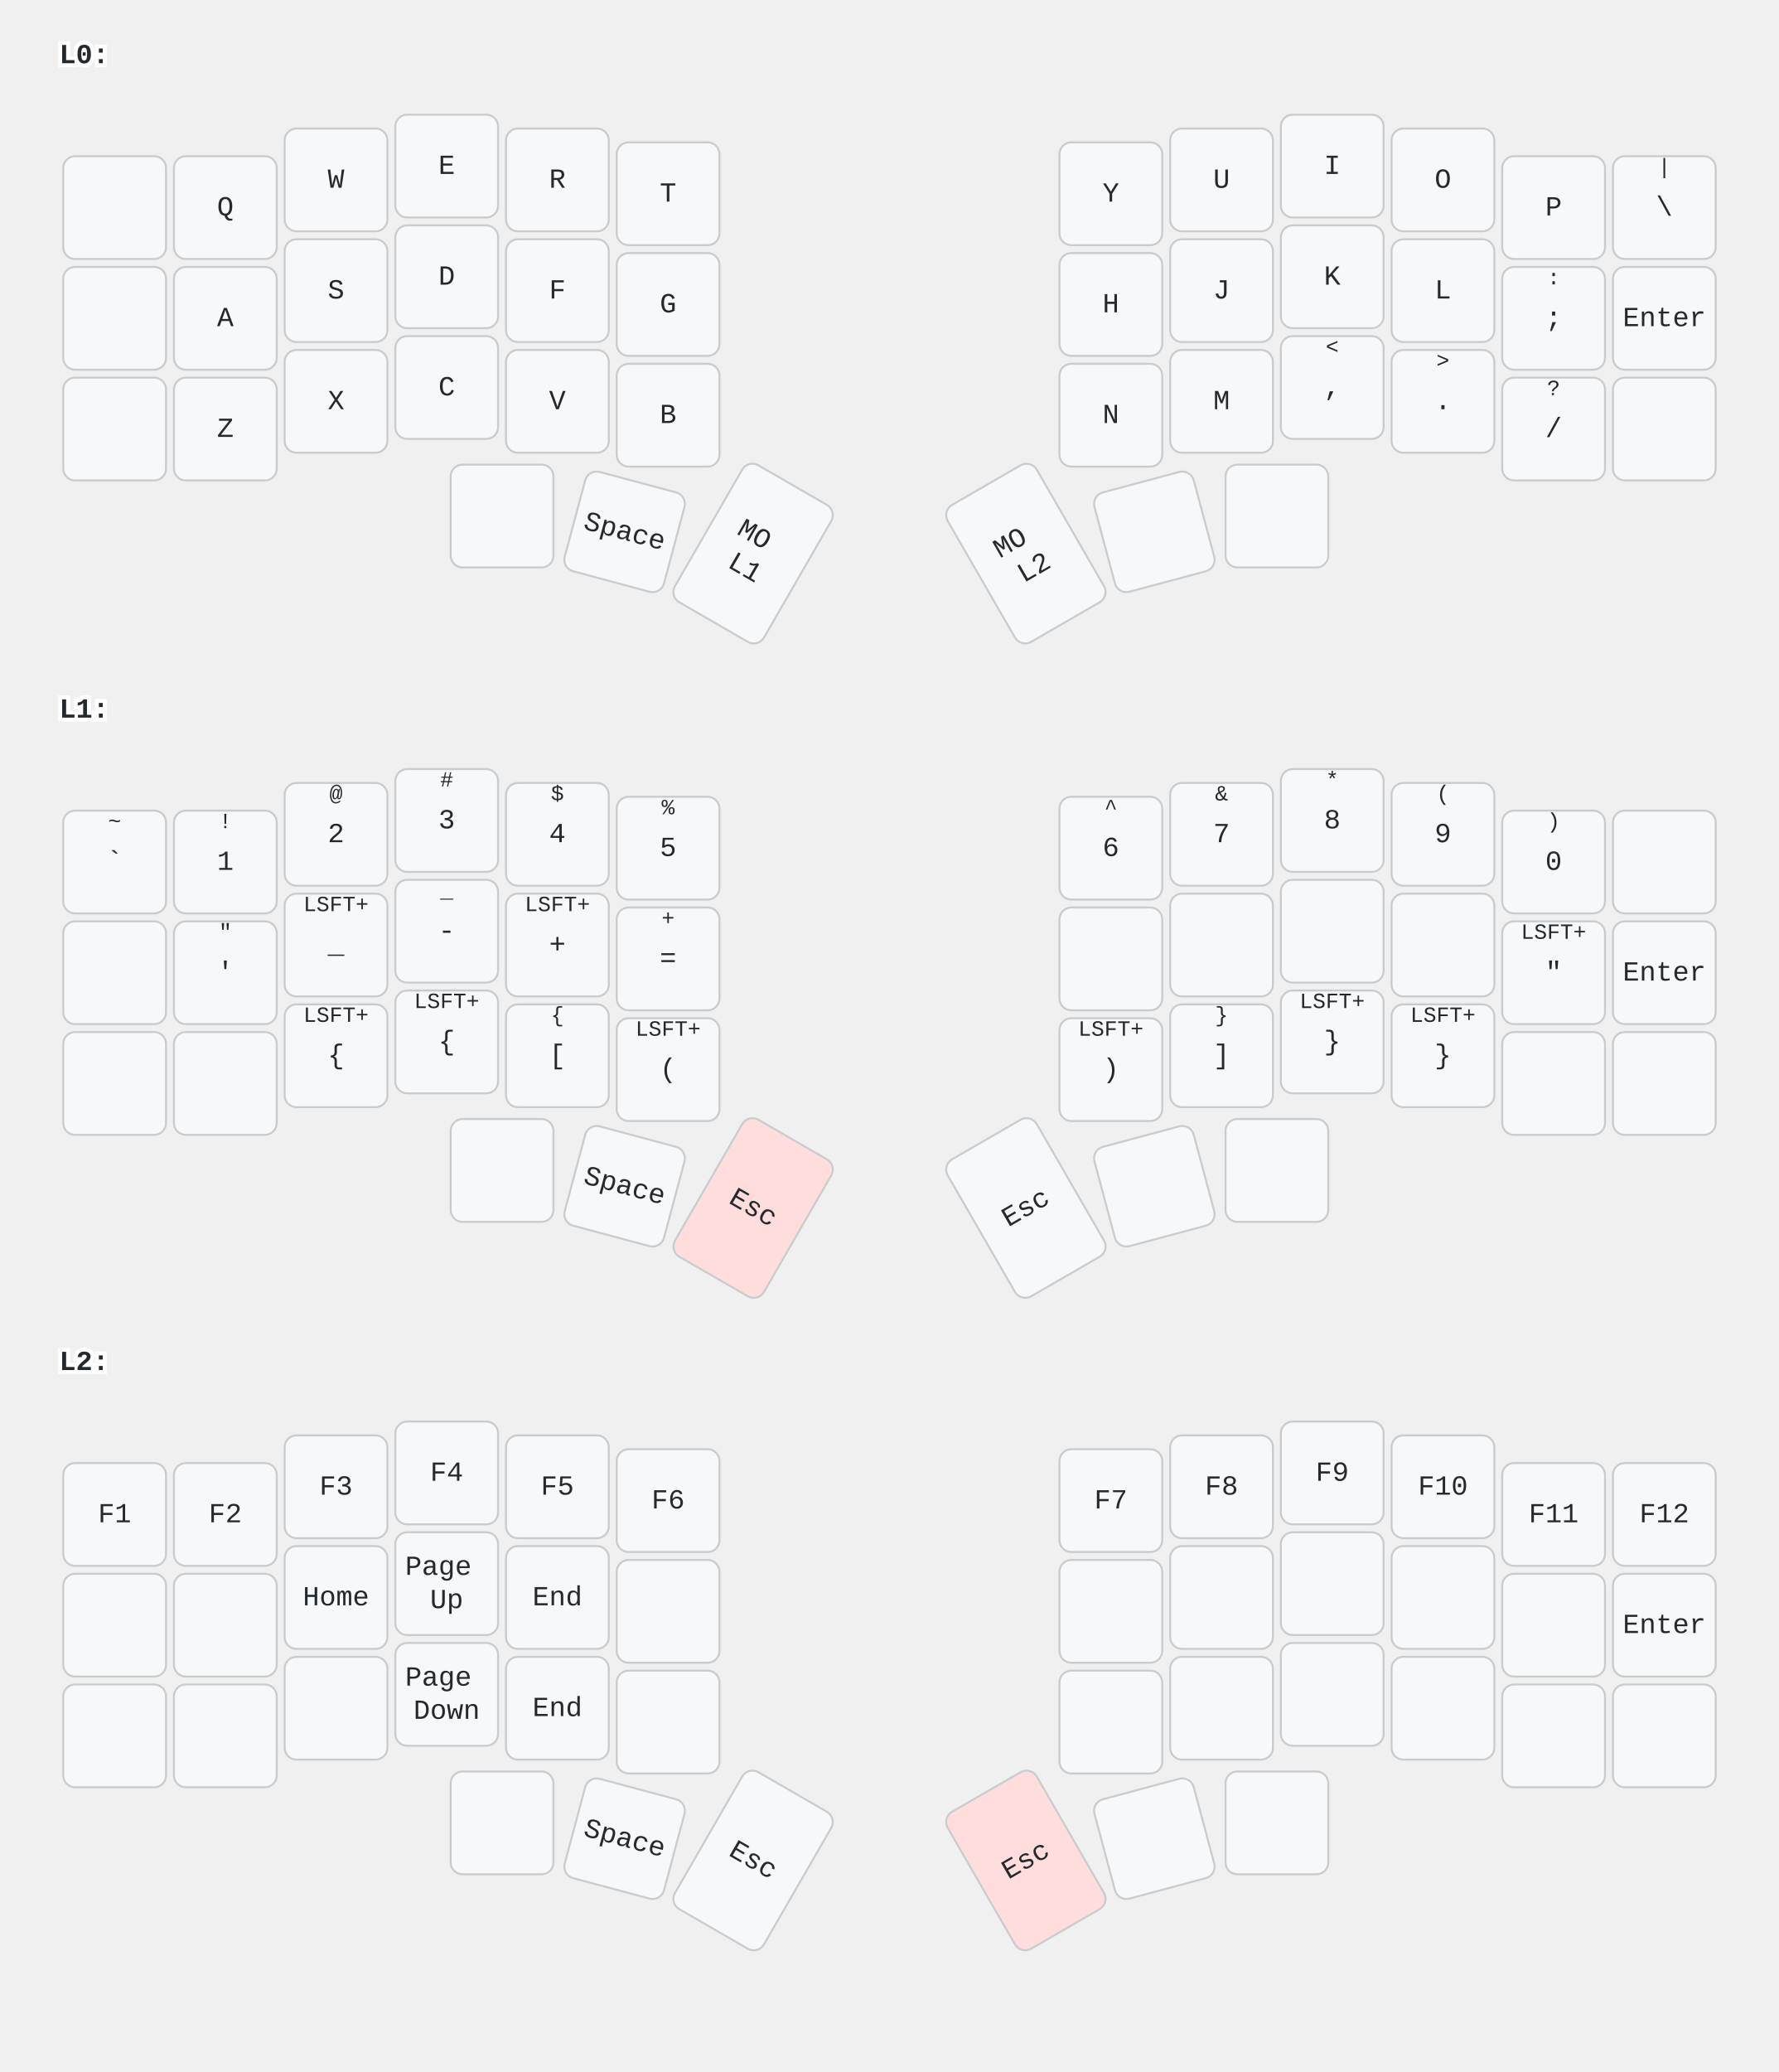
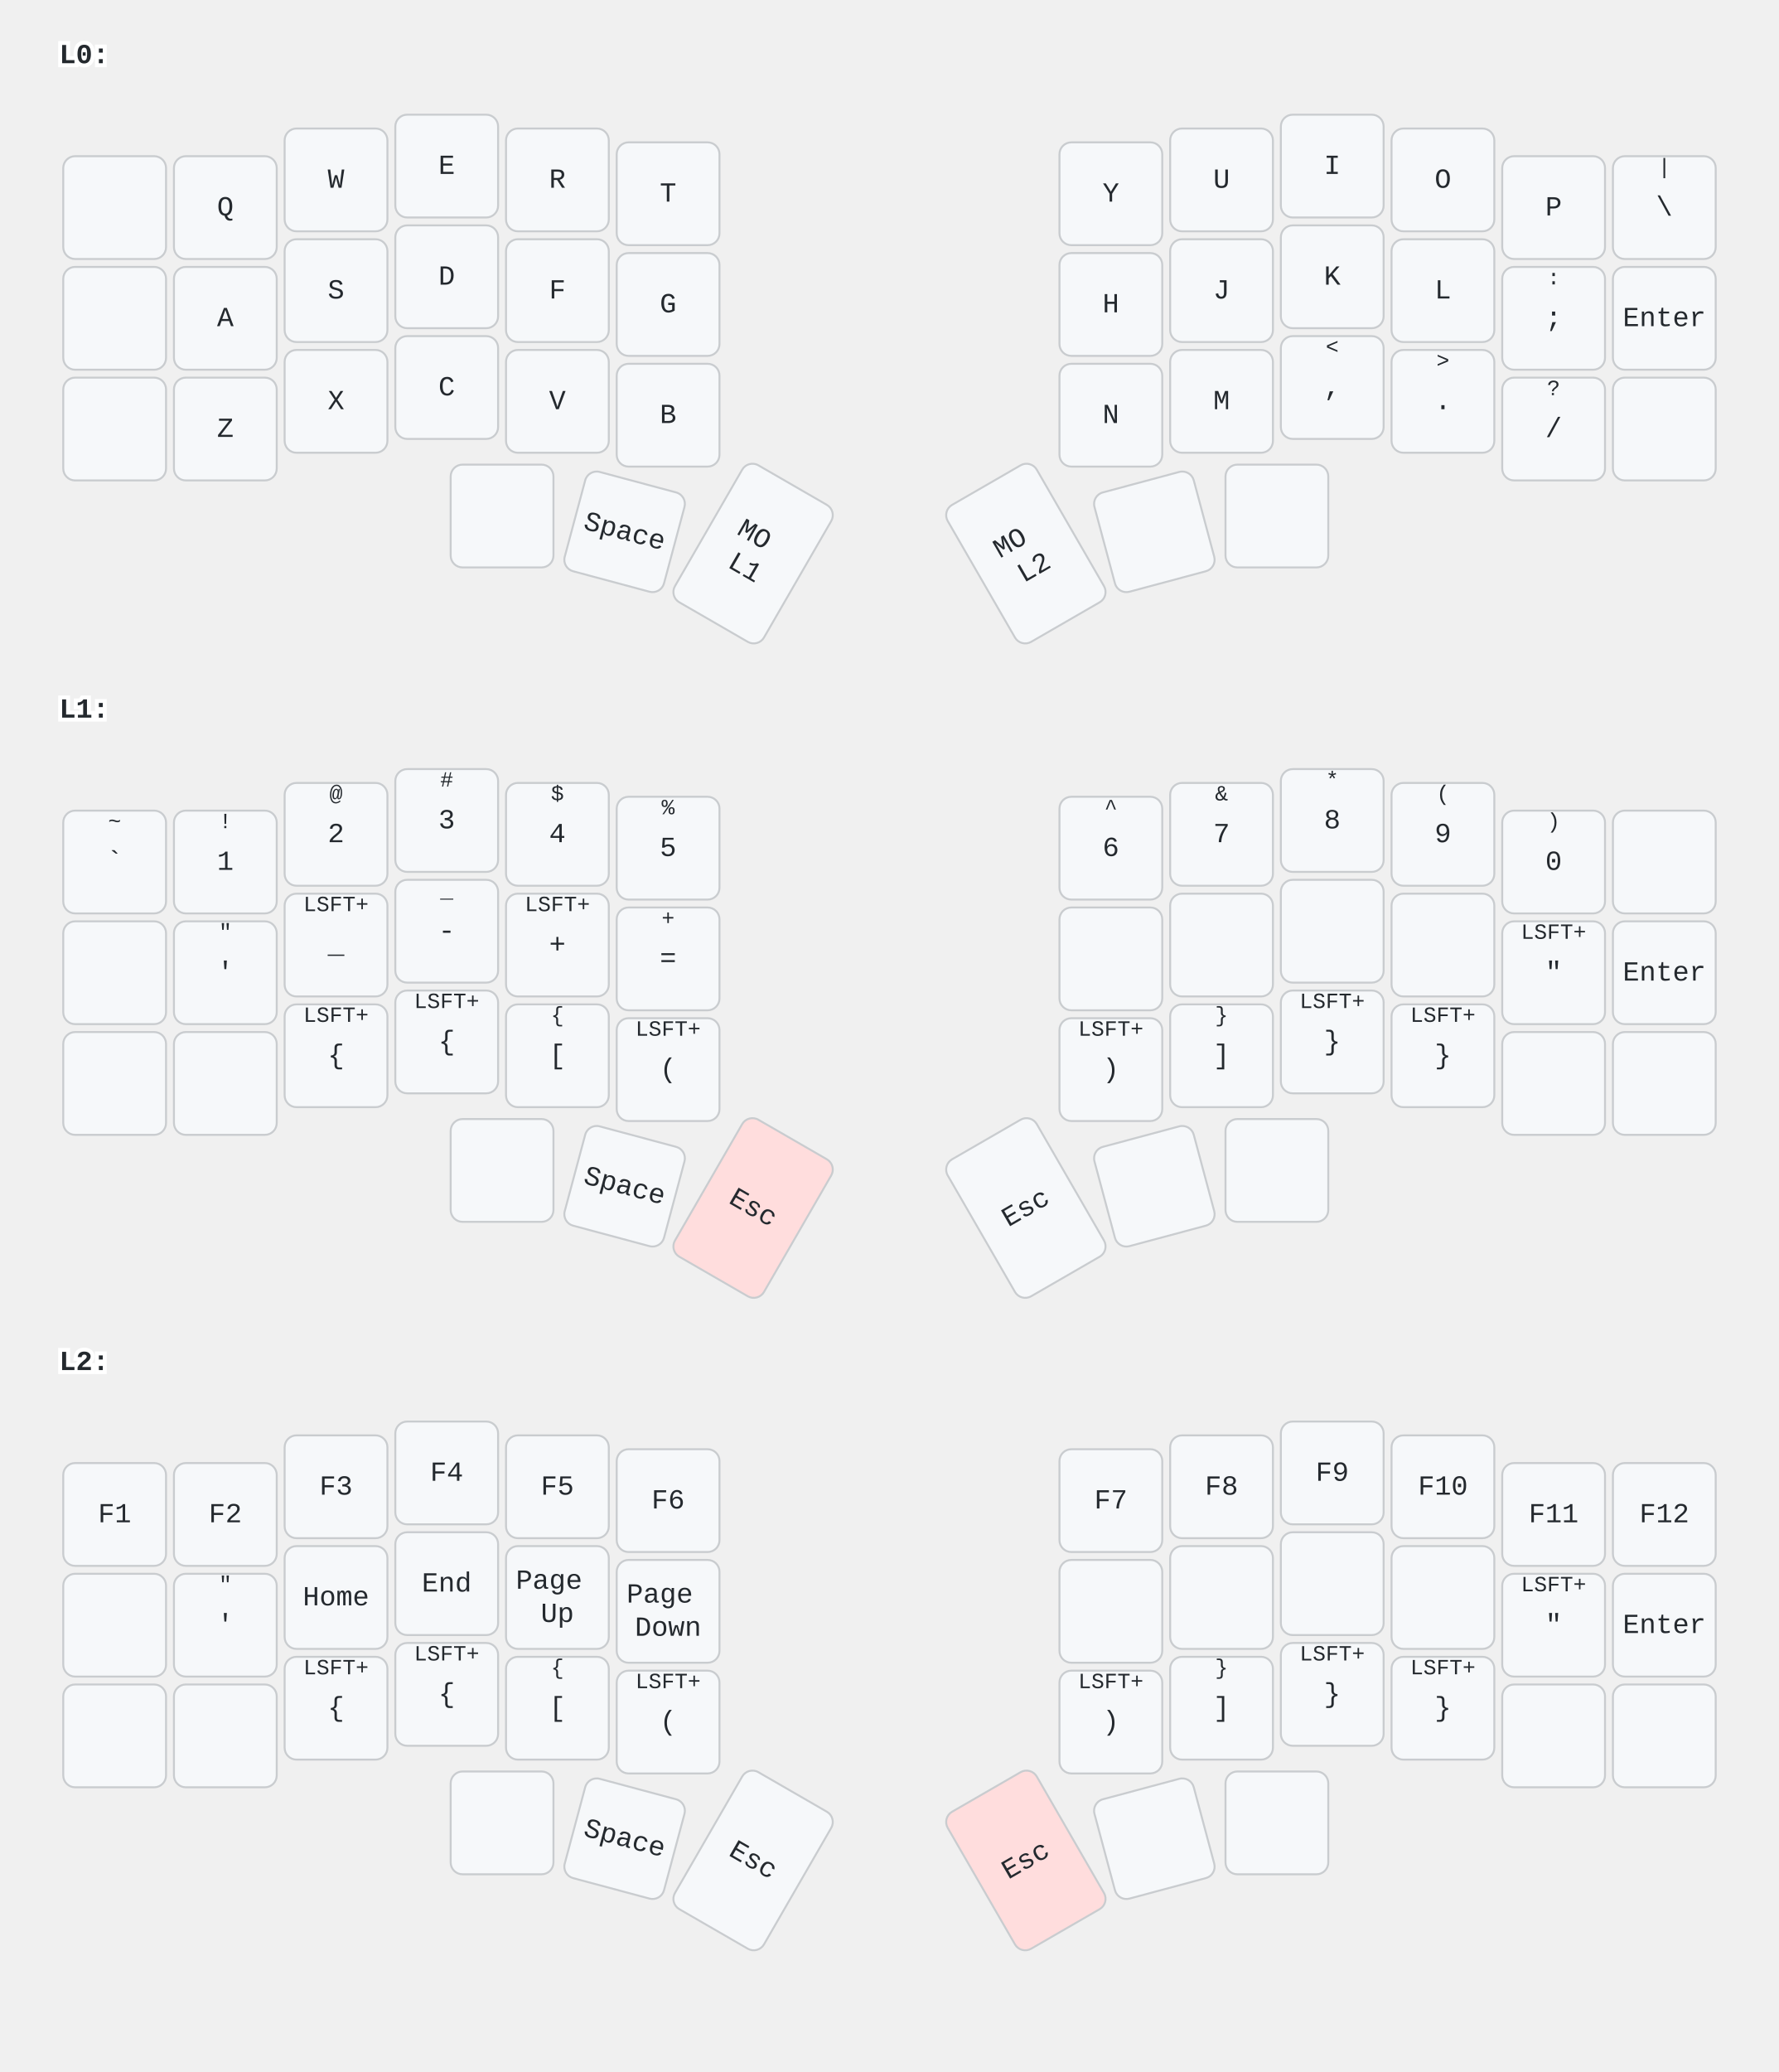
<svg xmlns="http://www.w3.org/2000/svg" xmlns:xlink="http://www.w3.org/1999/xlink" width="900" height="1048" viewBox="0 0 900 1048" class="keymap">
  <defs>/* start glyphs */
<svg id="mdi.apple-keyboard-command">
      <svg viewBox="0 0 24 24">
        <path d="M6,2A4,4 0 0,1 10,6V8H14V6A4,4 0 0,1 18,2A4,4 0 0,1 22,6A4,4 0 0,1 18,10H16V14H18A4,4 0 0,1 22,18A4,4 0 0,1 18,22A4,4 0 0,1 14,18V16H10V18A4,4 0 0,1 6,22A4,4 0 0,1 2,18A4,4 0 0,1 6,14H8V10H6A4,4 0 0,1 2,6A4,4 0 0,1 6,2M16,18A2,2 0 0,0 18,20A2,2 0 0,0 20,18A2,2 0 0,0 18,16H16V18M14,10H10V14H14V10M6,16A2,2 0 0,0 4,18A2,2 0 0,0 6,20A2,2 0 0,0 8,18V16H6M8,6A2,2 0 0,0 6,4A2,2 0 0,0 4,6A2,2 0 0,0 6,8H8V6M18,8A2,2 0 0,0 20,6A2,2 0 0,0 18,4A2,2 0 0,0 16,6V8H18Z" />
      </svg>
    </svg>
    <svg id="mdi.apple-keyboard-control">
      <svg viewBox="0 0 24 24">
        <path d="M19.78,11.78L18.36,13.19L12,6.83L5.64,13.19L4.22,11.78L12,4L19.78,11.78Z" />
      </svg>
    </svg>
    <svg id="mdi.apple-keyboard-shift">
      <svg viewBox="0 0 24 24">
        <path d="M15,18V12H17.17L12,6.83L6.83,12H9V18H15M12,4L22,14H17V20H7V14H2L12,4Z" />
      </svg>
    </svg>
    <svg id="mdi.arrow-down">
      <svg viewBox="0 0 24 24">
        <path d="M11,4H13V16L18.5,10.5L19.92,11.92L12,19.84L4.08,11.92L5.5,10.5L11,16V4Z" />
      </svg>
    </svg>
    <svg id="mdi.arrow-left">
      <svg viewBox="0 0 24 24">
        <path d="M20,11V13H8L13.5,18.5L12.08,19.92L4.16,12L12.08,4.08L13.5,5.5L8,11H20Z" />
      </svg>
    </svg>
    <svg id="mdi.arrow-right">
      <svg viewBox="0 0 24 24">
        <path d="M4,11V13H16L10.5,18.5L11.92,19.92L19.84,12L11.92,4.08L10.5,5.5L16,11H4Z" />
      </svg>
    </svg>
    <svg id="mdi.arrow-up">
      <svg viewBox="0 0 24 24">
        <path d="M13,20H11V8L5.5,13.5L4.08,12.08L12,4.16L19.92,12.08L18.5,13.5L13,8V20Z" />
      </svg>
    </svg>
    <svg id="mdi.backspace-outline">
      <svg viewBox="0 0 24 24">
        <path d="M19,15.59L17.59,17L14,13.41L10.41,17L9,15.59L12.59,12L9,8.41L10.41,7L14,10.59L17.59,7L19,8.41L15.41,12L19,15.59M22,3A2,2 0 0,1 24,5V19A2,2 0 0,1 22,21H7C6.31,21 5.77,20.64 5.41,20.11L0,12L5.41,3.88C5.77,3.35 6.31,3 7,3H22M22,5H7L2.28,12L7,19H22V5Z" />
      </svg>
    </svg>
    <svg id="mdi.keyboard-tab">
      <svg viewBox="0 0 24 24">
        <path d="M20,18H22V6H20M11.59,7.41L15.17,11H1V13H15.17L11.59,16.58L13,18L19,12L13,6L11.59,7.41Z" />
      </svg>
    </svg>
  </defs>/* end glyphs */
<style>/* inherit to force styles through use tags */
svg path {
    fill: inherit;
}

/* font and background color specifications */
svg.keymap {
    font-family: SFMono-Regular,Consolas,Liberation Mono,Menlo,monospace;
    font-size: 14px;
    font-kerning: normal;
    text-rendering: optimizeLegibility;
    fill: #24292e;
}

/* default key styling */
rect.key {
    fill: #f6f8fa;
}

rect.key, rect.combo {
    stroke: #c9cccf;
    stroke-width: 1;
}

/* default key side styling, only used is draw_key_sides is set */
rect.side {
    filter: brightness(90%);
}

/* color accent for combo boxes */
rect.combo, rect.combo-separate {
    fill: #cdf;
}

/* color accent for held keys */
rect.held, rect.combo.held {
    fill: #fdd;
}

/* color accent for ghost (optional) keys */
rect.ghost, rect.combo.ghost {
    stroke-dasharray: 4, 4;
    stroke-width: 2;
}

text {
    text-anchor: middle;
    dominant-baseline: middle;
}

/* styling for layer labels */
text.label {
    font-weight: bold;
    text-anchor: start;
    stroke: white;
    stroke-width: 4;
    paint-order: stroke;
}

/* styling for optional footer */
text.footer {
    text-anchor: end;
    dominant-baseline: auto;
    stroke: white;
    stroke-width: 4;
    paint-order: stroke;
}

/* styling for combo tap, and key hold/shifted label text */
text.combo, text.hold, text.shifted {
    font-size: 11px;
}

text.hold {
    text-anchor: middle;
    dominant-baseline: auto;
}

text.shifted {
    text-anchor: middle;
    dominant-baseline: hanging;
}

text.layer-activator {
    text-decoration: underline;
}

/* styling for hold/shifted label text in combo box */
text.combo.hold, text.combo.shifted {
    font-size: 8px;
}

/* lighter symbol for transparent keys */
text.trans {
    fill: #7b7e81;
}

/* styling for combo dendrons */
path.combo {
    stroke-width: 1;
    stroke: gray;
    fill: none;
}

/* Start Tabler Icons Cleanup */
/* cannot use height/width with glyphs */
.icon-tabler &gt; path {
    fill: inherit;
    stroke: inherit;
    stroke-width: 2;
}
/* hide tabler's default box */
.icon-tabler &gt; path[stroke="none"][fill="none"] {
    visibility: hidden;
}
/* End Tabler Icons Cleanup */

@media (prefers-color-scheme: dark) {
svg.keymap { fill: #d1d6db; }
rect.key { fill: #3f4750; }
rect.key, rect.combo { stroke: #60666c; }
rect.combo, rect.combo-separate { fill: #1f3d7a; }
rect.held, rect.combo.held { fill: #854747; }
text.label, text.footer { stroke: black; }
text.trans { fill: #7e8184; }
path.combo { stroke: #7f7f7f; }

}
svg.keymap { background-color: #FFF; }</style>
  <g transform="translate(30, 0)" class="layer-L0">
    <text x="0" y="28" class="label" id="L0">L0:</text>
    <g transform="translate(0, 56)">
      <g transform="translate(28, 49)" class="key keypos-0">
        <rect rx="6" ry="6" x="-26" y="-26" width="52" height="52" class="key" />
        <use href="#mdi.keyboard-tab" xlink:href="#mdi.keyboard-tab" x="-11" y="-11" height="22" width="22.0" class="key tap glyph mdi.keyboard-tab" />
      </g>
      <g transform="translate(84, 49)" class="key keypos-1">
        <rect rx="6" ry="6" x="-26" y="-26" width="52" height="52" class="key" />
        <text x="0" y="0" class="key tap">Q</text>
      </g>
      <g transform="translate(140, 35)" class="key keypos-2">
        <rect rx="6" ry="6" x="-26" y="-26" width="52" height="52" class="key" />
        <text x="0" y="0" class="key tap">W</text>
      </g>
      <g transform="translate(196, 28)" class="key keypos-3">
        <rect rx="6" ry="6" x="-26" y="-26" width="52" height="52" class="key" />
        <text x="0" y="0" class="key tap">E</text>
      </g>
      <g transform="translate(252, 35)" class="key keypos-4">
        <rect rx="6" ry="6" x="-26" y="-26" width="52" height="52" class="key" />
        <text x="0" y="0" class="key tap">R</text>
      </g>
      <g transform="translate(308, 42)" class="key keypos-5">
        <rect rx="6" ry="6" x="-26" y="-26" width="52" height="52" class="key" />
        <text x="0" y="0" class="key tap">T</text>
      </g>
      <g transform="translate(532, 42)" class="key keypos-6">
        <rect rx="6" ry="6" x="-26" y="-26" width="52" height="52" class="key" />
        <text x="0" y="0" class="key tap">Y</text>
      </g>
      <g transform="translate(588, 35)" class="key keypos-7">
        <rect rx="6" ry="6" x="-26" y="-26" width="52" height="52" class="key" />
        <text x="0" y="0" class="key tap">U</text>
      </g>
      <g transform="translate(644, 28)" class="key keypos-8">
        <rect rx="6" ry="6" x="-26" y="-26" width="52" height="52" class="key" />
        <text x="0" y="0" class="key tap">I</text>
      </g>
      <g transform="translate(700, 35)" class="key keypos-9">
        <rect rx="6" ry="6" x="-26" y="-26" width="52" height="52" class="key" />
        <text x="0" y="0" class="key tap">O</text>
      </g>
      <g transform="translate(756, 49)" class="key keypos-10">
        <rect rx="6" ry="6" x="-26" y="-26" width="52" height="52" class="key" />
        <text x="0" y="0" class="key tap">P</text>
      </g>
      <g transform="translate(812, 49)" class="key keypos-11">
        <rect rx="6" ry="6" x="-26" y="-26" width="52" height="52" class="key" />
        <text x="0" y="0" class="key tap">\</text>
        <text x="0" y="-23" class="key shifted">|</text>
      </g>
      <g transform="translate(28, 105)" class="key keypos-12">
        <rect rx="6" ry="6" x="-26" y="-26" width="52" height="52" class="key" />
        <use href="#mdi.apple-keyboard-control" xlink:href="#mdi.apple-keyboard-control" x="-11" y="-11" height="22" width="22.0" class="key tap glyph mdi.apple-keyboard-control" />
      </g>
      <g transform="translate(84, 105)" class="key keypos-13">
        <rect rx="6" ry="6" x="-26" y="-26" width="52" height="52" class="key" />
        <text x="0" y="0" class="key tap">A</text>
      </g>
      <g transform="translate(140, 91)" class="key keypos-14">
        <rect rx="6" ry="6" x="-26" y="-26" width="52" height="52" class="key" />
        <text x="0" y="0" class="key tap">S</text>
      </g>
      <g transform="translate(196, 84)" class="key keypos-15">
        <rect rx="6" ry="6" x="-26" y="-26" width="52" height="52" class="key" />
        <text x="0" y="0" class="key tap">D</text>
      </g>
      <g transform="translate(252, 91)" class="key keypos-16">
        <rect rx="6" ry="6" x="-26" y="-26" width="52" height="52" class="key" />
        <text x="0" y="0" class="key tap">F</text>
      </g>
      <g transform="translate(308, 98)" class="key keypos-17">
        <rect rx="6" ry="6" x="-26" y="-26" width="52" height="52" class="key" />
        <text x="0" y="0" class="key tap">G</text>
      </g>
      <g transform="translate(532, 98)" class="key keypos-18">
        <rect rx="6" ry="6" x="-26" y="-26" width="52" height="52" class="key" />
        <text x="0" y="0" class="key tap">H</text>
      </g>
      <g transform="translate(588, 91)" class="key keypos-19">
        <rect rx="6" ry="6" x="-26" y="-26" width="52" height="52" class="key" />
        <text x="0" y="0" class="key tap">J</text>
      </g>
      <g transform="translate(644, 84)" class="key keypos-20">
        <rect rx="6" ry="6" x="-26" y="-26" width="52" height="52" class="key" />
        <text x="0" y="0" class="key tap">K</text>
      </g>
      <g transform="translate(700, 91)" class="key keypos-21">
        <rect rx="6" ry="6" x="-26" y="-26" width="52" height="52" class="key" />
        <text x="0" y="0" class="key tap">L</text>
      </g>
      <g transform="translate(756, 105)" class="key keypos-22">
        <rect rx="6" ry="6" x="-26" y="-26" width="52" height="52" class="key" />
        <text x="0" y="0" class="key tap">;</text>
        <text x="0" y="-23" class="key shifted">:</text>
      </g>
      <g transform="translate(812, 105)" class="key keypos-23">
        <rect rx="6" ry="6" x="-26" y="-26" width="52" height="52" class="key" />
        <text x="0" y="0" class="key tap">Enter</text>
      </g>
      <g transform="translate(28, 161)" class="key keypos-24">
        <rect rx="6" ry="6" x="-26" y="-26" width="52" height="52" class="key" />
        <use href="#mdi.apple-keyboard-shift" xlink:href="#mdi.apple-keyboard-shift" x="-11" y="-11" height="22" width="22.0" class="key tap glyph mdi.apple-keyboard-shift" />
      </g>
      <g transform="translate(84, 161)" class="key keypos-25">
        <rect rx="6" ry="6" x="-26" y="-26" width="52" height="52" class="key" />
        <text x="0" y="0" class="key tap">Z</text>
      </g>
      <g transform="translate(140, 147)" class="key keypos-26">
        <rect rx="6" ry="6" x="-26" y="-26" width="52" height="52" class="key" />
        <text x="0" y="0" class="key tap">X</text>
      </g>
      <g transform="translate(196, 140)" class="key keypos-27">
        <rect rx="6" ry="6" x="-26" y="-26" width="52" height="52" class="key" />
        <text x="0" y="0" class="key tap">C</text>
      </g>
      <g transform="translate(252, 147)" class="key keypos-28">
        <rect rx="6" ry="6" x="-26" y="-26" width="52" height="52" class="key" />
        <text x="0" y="0" class="key tap">V</text>
      </g>
      <g transform="translate(308, 154)" class="key keypos-29">
        <rect rx="6" ry="6" x="-26" y="-26" width="52" height="52" class="key" />
        <text x="0" y="0" class="key tap">B</text>
      </g>
      <g transform="translate(532, 154)" class="key keypos-30">
        <rect rx="6" ry="6" x="-26" y="-26" width="52" height="52" class="key" />
        <text x="0" y="0" class="key tap">N</text>
      </g>
      <g transform="translate(588, 147)" class="key keypos-31">
        <rect rx="6" ry="6" x="-26" y="-26" width="52" height="52" class="key" />
        <text x="0" y="0" class="key tap">M</text>
      </g>
      <g transform="translate(644, 140)" class="key keypos-32">
        <rect rx="6" ry="6" x="-26" y="-26" width="52" height="52" class="key" />
        <text x="0" y="0" class="key tap">,</text>
        <text x="0" y="-23" class="key shifted">&lt;</text>
      </g>
      <g transform="translate(700, 147)" class="key keypos-33">
        <rect rx="6" ry="6" x="-26" y="-26" width="52" height="52" class="key" />
        <text x="0" y="0" class="key tap">.</text>
        <text x="0" y="-23" class="key shifted">&gt;</text>
      </g>
      <g transform="translate(756, 161)" class="key keypos-34">
        <rect rx="6" ry="6" x="-26" y="-26" width="52" height="52" class="key" />
        <text x="0" y="0" class="key tap">/</text>
        <text x="0" y="-23" class="key shifted">?</text>
      </g>
      <g transform="translate(812, 161)" class="key keypos-35">
        <rect rx="6" ry="6" x="-26" y="-26" width="52" height="52" class="key" />
        <use href="#mdi.apple-keyboard-shift" xlink:href="#mdi.apple-keyboard-shift" x="-11" y="-11" height="22" width="22.0" class="key tap glyph mdi.apple-keyboard-shift" />
      </g>
      <g transform="translate(224, 205)" class="key keypos-36">
        <rect rx="6" ry="6" x="-26" y="-26" width="52" height="52" class="key" />
        <use href="#mdi.apple-keyboard-command" xlink:href="#mdi.apple-keyboard-command" x="-11" y="-11" height="22" width="22.0" class="key tap glyph mdi.apple-keyboard-command" />
      </g>
      <g transform="translate(286, 213) rotate(15.0)" class="key keypos-37">
        <rect rx="6" ry="6" x="-26" y="-26" width="52" height="52" class="key" />
        <text x="0" y="0" class="key tap">Space</text>
      </g>
      <g transform="translate(351, 224) rotate(30.0)" class="key keypos-38">
        <rect rx="6" ry="6" x="-26" y="-40" width="52" height="80" class="key" />
        <text x="0" y="0" class="key tap">
          <tspan x="0" dy="-0.6em">MO</tspan>
          <tspan x="0" dy="1.2em">L1</tspan>
        </text>
      </g>
      <g transform="translate(489, 224) rotate(-30.0)" class="key keypos-39">
        <rect rx="6" ry="6" x="-26" y="-40" width="52" height="80" class="key" />
        <text x="0" y="0" class="key tap">
          <tspan x="0" dy="-0.6em">MO</tspan>
          <tspan x="0" dy="1.2em">L2</tspan>
        </text>
      </g>
      <g transform="translate(554, 213) rotate(-15.0)" class="key keypos-40">
        <rect rx="6" ry="6" x="-26" y="-26" width="52" height="52" class="key" />
        <use href="#mdi.backspace-outline" xlink:href="#mdi.backspace-outline" x="-11" y="-11" height="22" width="22.0" class="key tap glyph mdi.backspace-outline" />
      </g>
      <g transform="translate(616, 205)" class="key keypos-41">
        <rect rx="6" ry="6" x="-26" y="-26" width="52" height="52" class="key" />
        <use href="#mdi.apple-keyboard-command" xlink:href="#mdi.apple-keyboard-command" x="-11" y="-11" height="22" width="22.0" class="key tap glyph mdi.apple-keyboard-command" />
      </g>
    </g>
  </g>
  <g transform="translate(30, 331)" class="layer-L1">
    <text x="0" y="28" class="label" id="L1">L1:</text>
    <g transform="translate(0, 56)">
      <g transform="translate(28, 49)" class="key keypos-0">
        <rect rx="6" ry="6" x="-26" y="-26" width="52" height="52" class="key" />
        <text x="0" y="0" class="key tap">`</text>
        <text x="0" y="-23" class="key shifted">~</text>
      </g>
      <g transform="translate(84, 49)" class="key keypos-1">
        <rect rx="6" ry="6" x="-26" y="-26" width="52" height="52" class="key" />
        <text x="0" y="0" class="key tap">1</text>
        <text x="0" y="-23" class="key shifted">!</text>
      </g>
      <g transform="translate(140, 35)" class="key keypos-2">
        <rect rx="6" ry="6" x="-26" y="-26" width="52" height="52" class="key" />
        <text x="0" y="0" class="key tap">2</text>
        <text x="0" y="-23" class="key shifted">@</text>
      </g>
      <g transform="translate(196, 28)" class="key keypos-3">
        <rect rx="6" ry="6" x="-26" y="-26" width="52" height="52" class="key" />
        <text x="0" y="0" class="key tap">3</text>
        <text x="0" y="-23" class="key shifted">#</text>
      </g>
      <g transform="translate(252, 35)" class="key keypos-4">
        <rect rx="6" ry="6" x="-26" y="-26" width="52" height="52" class="key" />
        <text x="0" y="0" class="key tap">4</text>
        <text x="0" y="-23" class="key shifted">$</text>
      </g>
      <g transform="translate(308, 42)" class="key keypos-5">
        <rect rx="6" ry="6" x="-26" y="-26" width="52" height="52" class="key" />
        <text x="0" y="0" class="key tap">5</text>
        <text x="0" y="-23" class="key shifted">%</text>
      </g>
      <g transform="translate(532, 42)" class="key keypos-6">
        <rect rx="6" ry="6" x="-26" y="-26" width="52" height="52" class="key" />
        <text x="0" y="0" class="key tap">6</text>
        <text x="0" y="-23" class="key shifted">^</text>
      </g>
      <g transform="translate(588, 35)" class="key keypos-7">
        <rect rx="6" ry="6" x="-26" y="-26" width="52" height="52" class="key" />
        <text x="0" y="0" class="key tap">7</text>
        <text x="0" y="-23" class="key shifted">&amp;</text>
      </g>
      <g transform="translate(644, 28)" class="key keypos-8">
        <rect rx="6" ry="6" x="-26" y="-26" width="52" height="52" class="key" />
        <text x="0" y="0" class="key tap">8</text>
        <text x="0" y="-23" class="key shifted">*</text>
      </g>
      <g transform="translate(700, 35)" class="key keypos-9">
        <rect rx="6" ry="6" x="-26" y="-26" width="52" height="52" class="key" />
        <text x="0" y="0" class="key tap">9</text>
        <text x="0" y="-23" class="key shifted">(</text>
      </g>
      <g transform="translate(756, 49)" class="key keypos-10">
        <rect rx="6" ry="6" x="-26" y="-26" width="52" height="52" class="key" />
        <text x="0" y="0" class="key tap">0</text>
        <text x="0" y="-23" class="key shifted">)</text>
      </g>
      <g transform="translate(812, 49)" class="key keypos-11">
        <rect rx="6" ry="6" x="-26" y="-26" width="52" height="52" class="key" />
      </g>
      <g transform="translate(28, 105)" class="key keypos-12">
        <rect rx="6" ry="6" x="-26" y="-26" width="52" height="52" class="key" />
        <use href="#mdi.apple-keyboard-control" xlink:href="#mdi.apple-keyboard-control" x="-11" y="-11" height="22" width="22.0" class="key tap glyph mdi.apple-keyboard-control" />
      </g>
      <g transform="translate(84, 105)" class="key keypos-13">
        <rect rx="6" ry="6" x="-26" y="-26" width="52" height="52" class="key" />
        <text x="0" y="0" class="key tap">'</text>
        <text x="0" y="-23" class="key shifted">"</text>
      </g>
      <g transform="translate(140, 91)" class="key keypos-14">
        <rect rx="6" ry="6" x="-26" y="-26" width="52" height="52" class="key" />
        <text x="0" y="0" class="key tap">_</text>
        <text x="0" y="-23" class="key shifted">LSFT+</text>
      </g>
      <g transform="translate(196, 84)" class="key keypos-15">
        <rect rx="6" ry="6" x="-26" y="-26" width="52" height="52" class="key" />
        <text x="0" y="0" class="key tap">-</text>
        <text x="0" y="-23" class="key shifted">_</text>
      </g>
      <g transform="translate(252, 91)" class="key keypos-16">
        <rect rx="6" ry="6" x="-26" y="-26" width="52" height="52" class="key" />
        <text x="0" y="0" class="key tap">+</text>
        <text x="0" y="-23" class="key shifted">LSFT+</text>
      </g>
      <g transform="translate(308, 98)" class="key keypos-17">
        <rect rx="6" ry="6" x="-26" y="-26" width="52" height="52" class="key" />
        <text x="0" y="0" class="key tap">=</text>
        <text x="0" y="-23" class="key shifted">+</text>
      </g>
      <g transform="translate(532, 98)" class="key keypos-18">
        <rect rx="6" ry="6" x="-26" y="-26" width="52" height="52" class="key" />
        <use href="#mdi.arrow-left" xlink:href="#mdi.arrow-left" x="-11" y="-11" height="22" width="22.0" class="key tap glyph mdi.arrow-left" />
      </g>
      <g transform="translate(588, 91)" class="key keypos-19">
        <rect rx="6" ry="6" x="-26" y="-26" width="52" height="52" class="key" />
        <use href="#mdi.arrow-down" xlink:href="#mdi.arrow-down" x="-11" y="-11" height="22" width="22.0" class="key tap glyph mdi.arrow-down" />
      </g>
      <g transform="translate(644, 84)" class="key keypos-20">
        <rect rx="6" ry="6" x="-26" y="-26" width="52" height="52" class="key" />
        <use href="#mdi.arrow-up" xlink:href="#mdi.arrow-up" x="-11" y="-11" height="22" width="22.0" class="key tap glyph mdi.arrow-up" />
      </g>
      <g transform="translate(700, 91)" class="key keypos-21">
        <rect rx="6" ry="6" x="-26" y="-26" width="52" height="52" class="key" />
        <use href="#mdi.arrow-right" xlink:href="#mdi.arrow-right" x="-11" y="-11" height="22" width="22.0" class="key tap glyph mdi.arrow-right" />
      </g>
      <g transform="translate(756, 105)" class="key keypos-22">
        <rect rx="6" ry="6" x="-26" y="-26" width="52" height="52" class="key" />
        <text x="0" y="0" class="key tap">"</text>
        <text x="0" y="-23" class="key shifted">LSFT+</text>
      </g>
      <g transform="translate(812, 105)" class="key keypos-23">
        <rect rx="6" ry="6" x="-26" y="-26" width="52" height="52" class="key" />
        <text x="0" y="0" class="key tap">Enter</text>
      </g>
      <g transform="translate(28, 161)" class="key keypos-24">
        <rect rx="6" ry="6" x="-26" y="-26" width="52" height="52" class="key" />
        <use href="#mdi.apple-keyboard-shift" xlink:href="#mdi.apple-keyboard-shift" x="-11" y="-11" height="22" width="22.0" class="key tap glyph mdi.apple-keyboard-shift" />
      </g>
      <g transform="translate(84, 161)" class="key keypos-25">
        <rect rx="6" ry="6" x="-26" y="-26" width="52" height="52" class="key" />
      </g>
      <g transform="translate(140, 147)" class="key keypos-26">
        <rect rx="6" ry="6" x="-26" y="-26" width="52" height="52" class="key" />
        <text x="0" y="0" class="key tap">{</text>
        <text x="0" y="-23" class="key shifted">LSFT+</text>
      </g>
      <g transform="translate(196, 140)" class="key keypos-27">
        <rect rx="6" ry="6" x="-26" y="-26" width="52" height="52" class="key" />
        <text x="0" y="0" class="key tap">{</text>
        <text x="0" y="-23" class="key shifted">LSFT+</text>
      </g>
      <g transform="translate(252, 147)" class="key keypos-28">
        <rect rx="6" ry="6" x="-26" y="-26" width="52" height="52" class="key" />
        <text x="0" y="0" class="key tap">[</text>
        <text x="0" y="-23" class="key shifted">{</text>
      </g>
      <g transform="translate(308, 154)" class="key keypos-29">
        <rect rx="6" ry="6" x="-26" y="-26" width="52" height="52" class="key" />
        <text x="0" y="0" class="key tap">(</text>
        <text x="0" y="-23" class="key shifted">LSFT+</text>
      </g>
      <g transform="translate(532, 154)" class="key keypos-30">
        <rect rx="6" ry="6" x="-26" y="-26" width="52" height="52" class="key" />
        <text x="0" y="0" class="key tap">)</text>
        <text x="0" y="-23" class="key shifted">LSFT+</text>
      </g>
      <g transform="translate(588, 147)" class="key keypos-31">
        <rect rx="6" ry="6" x="-26" y="-26" width="52" height="52" class="key" />
        <text x="0" y="0" class="key tap">]</text>
        <text x="0" y="-23" class="key shifted">}</text>
      </g>
      <g transform="translate(644, 140)" class="key keypos-32">
        <rect rx="6" ry="6" x="-26" y="-26" width="52" height="52" class="key" />
        <text x="0" y="0" class="key tap">}</text>
        <text x="0" y="-23" class="key shifted">LSFT+</text>
      </g>
      <g transform="translate(700, 147)" class="key keypos-33">
        <rect rx="6" ry="6" x="-26" y="-26" width="52" height="52" class="key" />
        <text x="0" y="0" class="key tap">}</text>
        <text x="0" y="-23" class="key shifted">LSFT+</text>
      </g>
      <g transform="translate(756, 161)" class="key keypos-34">
        <rect rx="6" ry="6" x="-26" y="-26" width="52" height="52" class="key" />
      </g>
      <g transform="translate(812, 161)" class="key keypos-35">
        <rect rx="6" ry="6" x="-26" y="-26" width="52" height="52" class="key" />
        <use href="#mdi.apple-keyboard-shift" xlink:href="#mdi.apple-keyboard-shift" x="-11" y="-11" height="22" width="22.0" class="key tap glyph mdi.apple-keyboard-shift" />
      </g>
      <g transform="translate(224, 205)" class="key keypos-36">
        <rect rx="6" ry="6" x="-26" y="-26" width="52" height="52" class="key" />
        <use href="#mdi.apple-keyboard-command" xlink:href="#mdi.apple-keyboard-command" x="-11" y="-11" height="22" width="22.0" class="key tap glyph mdi.apple-keyboard-command" />
      </g>
      <g transform="translate(286, 213) rotate(15.0)" class="key keypos-37">
        <rect rx="6" ry="6" x="-26" y="-26" width="52" height="52" class="key" />
        <text x="0" y="0" class="key tap">Space</text>
      </g>
      <g transform="translate(351, 224) rotate(30.0)" class="key held keypos-38">
        <rect rx="6" ry="6" x="-26" y="-40" width="52" height="80" class="key held" />
        <text x="0" y="0" class="key held tap">Esc</text>
      </g>
      <g transform="translate(489, 224) rotate(-30.0)" class="key keypos-39">
        <rect rx="6" ry="6" x="-26" y="-40" width="52" height="80" class="key" />
        <text x="0" y="0" class="key tap">Esc</text>
      </g>
      <g transform="translate(554, 213) rotate(-15.0)" class="key keypos-40">
        <rect rx="6" ry="6" x="-26" y="-26" width="52" height="52" class="key" />
        <use href="#mdi.backspace-outline" xlink:href="#mdi.backspace-outline" x="-11" y="-11" height="22" width="22.0" class="key tap glyph mdi.backspace-outline" />
      </g>
      <g transform="translate(616, 205)" class="key keypos-41">
        <rect rx="6" ry="6" x="-26" y="-26" width="52" height="52" class="key" />
        <use href="#mdi.apple-keyboard-command" xlink:href="#mdi.apple-keyboard-command" x="-11" y="-11" height="22" width="22.0" class="key tap glyph mdi.apple-keyboard-command" />
      </g>
    </g>
  </g>
  <g transform="translate(30, 661)" class="layer-L2">
    <text x="0" y="28" class="label" id="L2">L2:</text>
    <g transform="translate(0, 56)">
      <g transform="translate(28, 49)" class="key keypos-0">
        <rect rx="6" ry="6" x="-26" y="-26" width="52" height="52" class="key" />
        <text x="0" y="0" class="key tap">F1</text>
      </g>
      <g transform="translate(84, 49)" class="key keypos-1">
        <rect rx="6" ry="6" x="-26" y="-26" width="52" height="52" class="key" />
        <text x="0" y="0" class="key tap">F2</text>
      </g>
      <g transform="translate(140, 35)" class="key keypos-2">
        <rect rx="6" ry="6" x="-26" y="-26" width="52" height="52" class="key" />
        <text x="0" y="0" class="key tap">F3</text>
      </g>
      <g transform="translate(196, 28)" class="key keypos-3">
        <rect rx="6" ry="6" x="-26" y="-26" width="52" height="52" class="key" />
        <text x="0" y="0" class="key tap">F4</text>
      </g>
      <g transform="translate(252, 35)" class="key keypos-4">
        <rect rx="6" ry="6" x="-26" y="-26" width="52" height="52" class="key" />
        <text x="0" y="0" class="key tap">F5</text>
      </g>
      <g transform="translate(308, 42)" class="key keypos-5">
        <rect rx="6" ry="6" x="-26" y="-26" width="52" height="52" class="key" />
        <text x="0" y="0" class="key tap">F6</text>
      </g>
      <g transform="translate(532, 42)" class="key keypos-6">
        <rect rx="6" ry="6" x="-26" y="-26" width="52" height="52" class="key" />
        <text x="0" y="0" class="key tap">F7</text>
      </g>
      <g transform="translate(588, 35)" class="key keypos-7">
        <rect rx="6" ry="6" x="-26" y="-26" width="52" height="52" class="key" />
        <text x="0" y="0" class="key tap">F8</text>
      </g>
      <g transform="translate(644, 28)" class="key keypos-8">
        <rect rx="6" ry="6" x="-26" y="-26" width="52" height="52" class="key" />
        <text x="0" y="0" class="key tap">F9</text>
      </g>
      <g transform="translate(700, 35)" class="key keypos-9">
        <rect rx="6" ry="6" x="-26" y="-26" width="52" height="52" class="key" />
        <text x="0" y="0" class="key tap">F10</text>
      </g>
      <g transform="translate(756, 49)" class="key keypos-10">
        <rect rx="6" ry="6" x="-26" y="-26" width="52" height="52" class="key" />
        <text x="0" y="0" class="key tap">F11</text>
      </g>
      <g transform="translate(812, 49)" class="key keypos-11">
        <rect rx="6" ry="6" x="-26" y="-26" width="52" height="52" class="key" />
        <text x="0" y="0" class="key tap">F12</text>
      </g>
      <g transform="translate(28, 105)" class="key keypos-12">
        <rect rx="6" ry="6" x="-26" y="-26" width="52" height="52" class="key" />
        <use href="#mdi.apple-keyboard-control" xlink:href="#mdi.apple-keyboard-control" x="-11" y="-11" height="22" width="22.0" class="key tap glyph mdi.apple-keyboard-control" />
      </g>
      <g transform="translate(84, 105)" class="key keypos-13">
        <rect rx="6" ry="6" x="-26" y="-26" width="52" height="52" class="key" />
+         <text x="0" y="0" class="key tap">'</text>
+         <text x="0" y="-23" class="key shifted">"</text>
      </g>
      <g transform="translate(140, 91)" class="key keypos-14">
        <rect rx="6" ry="6" x="-26" y="-26" width="52" height="52" class="key" />
        <text x="0" y="0" class="key tap">Home</text>
      </g>
      <g transform="translate(196, 84)" class="key keypos-15">
+         <rect rx="6" ry="6" x="-26" y="-26" width="52" height="52" class="key" />
+         <text x="0" y="0" class="key tap">End</text>
+       </g>
+       <g transform="translate(252, 91)" class="key keypos-16">
        <rect rx="6" ry="6" x="-26" y="-26" width="52" height="52" class="key" />
        <text x="0" y="0" class="key tap">
          <tspan x="0" dy="-0.6em">Page</tspan>
          <tspan x="0" dy="1.2em">Up</tspan>
        </text>
      </g>
-       <g transform="translate(252, 91)" class="key keypos-16">
-         <rect rx="6" ry="6" x="-26" y="-26" width="52" height="52" class="key" />
-         <text x="0" y="0" class="key tap">End</text>
-       </g>
      <g transform="translate(308, 98)" class="key keypos-17">
-         <rect rx="6" ry="6" x="-26" y="-26" width="52" height="52" class="key" />
-       </g>
-       <g transform="translate(532, 98)" class="key keypos-18">
-         <rect rx="6" ry="6" x="-26" y="-26" width="52" height="52" class="key" />
-         <use href="#mdi.arrow-left" xlink:href="#mdi.arrow-left" x="-11" y="-11" height="22" width="22.0" class="key tap glyph mdi.arrow-left" />
-       </g>
-       <g transform="translate(588, 91)" class="key keypos-19">
-         <rect rx="6" ry="6" x="-26" y="-26" width="52" height="52" class="key" />
-         <use href="#mdi.arrow-up" xlink:href="#mdi.arrow-up" x="-11" y="-11" height="22" width="22.0" class="key tap glyph mdi.arrow-up" />
-       </g>
-       <g transform="translate(644, 84)" class="key keypos-20">
-         <rect rx="6" ry="6" x="-26" y="-26" width="52" height="52" class="key" />
-         <use href="#mdi.arrow-down" xlink:href="#mdi.arrow-down" x="-11" y="-11" height="22" width="22.0" class="key tap glyph mdi.arrow-down" />
-       </g>
-       <g transform="translate(700, 91)" class="key keypos-21">
-         <rect rx="6" ry="6" x="-26" y="-26" width="52" height="52" class="key" />
-         <use href="#mdi.arrow-right" xlink:href="#mdi.arrow-right" x="-11" y="-11" height="22" width="22.0" class="key tap glyph mdi.arrow-right" />
-       </g>
-       <g transform="translate(756, 105)" class="key keypos-22">
-         <rect rx="6" ry="6" x="-26" y="-26" width="52" height="52" class="key" />
-       </g>
-       <g transform="translate(812, 105)" class="key keypos-23">
-         <rect rx="6" ry="6" x="-26" y="-26" width="52" height="52" class="key" />
-         <text x="0" y="0" class="key tap">Enter</text>
-       </g>
-       <g transform="translate(28, 161)" class="key keypos-24">
-         <rect rx="6" ry="6" x="-26" y="-26" width="52" height="52" class="key" />
-         <use href="#mdi.apple-keyboard-shift" xlink:href="#mdi.apple-keyboard-shift" x="-11" y="-11" height="22" width="22.0" class="key tap glyph mdi.apple-keyboard-shift" />
-       </g>
-       <g transform="translate(84, 161)" class="key keypos-25">
-         <rect rx="6" ry="6" x="-26" y="-26" width="52" height="52" class="key" />
-       </g>
-       <g transform="translate(140, 147)" class="key keypos-26">
-         <rect rx="6" ry="6" x="-26" y="-26" width="52" height="52" class="key" />
-       </g>
-       <g transform="translate(196, 140)" class="key keypos-27">
        <rect rx="6" ry="6" x="-26" y="-26" width="52" height="52" class="key" />
        <text x="0" y="0" class="key tap">
          <tspan x="0" dy="-0.6em">Page</tspan>
          <tspan x="0" dy="1.2em">Down</tspan>
        </text>
      </g>
+       <g transform="translate(532, 98)" class="key keypos-18">
+         <rect rx="6" ry="6" x="-26" y="-26" width="52" height="52" class="key" />
+         <use href="#mdi.arrow-left" xlink:href="#mdi.arrow-left" x="-11" y="-11" height="22" width="22.0" class="key tap glyph mdi.arrow-left" />
+       </g>
+       <g transform="translate(588, 91)" class="key keypos-19">
+         <rect rx="6" ry="6" x="-26" y="-26" width="52" height="52" class="key" />
+         <use href="#mdi.arrow-up" xlink:href="#mdi.arrow-up" x="-11" y="-11" height="22" width="22.0" class="key tap glyph mdi.arrow-up" />
+       </g>
+       <g transform="translate(644, 84)" class="key keypos-20">
+         <rect rx="6" ry="6" x="-26" y="-26" width="52" height="52" class="key" />
+         <use href="#mdi.arrow-down" xlink:href="#mdi.arrow-down" x="-11" y="-11" height="22" width="22.0" class="key tap glyph mdi.arrow-down" />
+       </g>
+       <g transform="translate(700, 91)" class="key keypos-21">
+         <rect rx="6" ry="6" x="-26" y="-26" width="52" height="52" class="key" />
+         <use href="#mdi.arrow-right" xlink:href="#mdi.arrow-right" x="-11" y="-11" height="22" width="22.0" class="key tap glyph mdi.arrow-right" />
+       </g>
+       <g transform="translate(756, 105)" class="key keypos-22">
+         <rect rx="6" ry="6" x="-26" y="-26" width="52" height="52" class="key" />
+         <text x="0" y="0" class="key tap">"</text>
+         <text x="0" y="-23" class="key shifted">LSFT+</text>
+       </g>
+       <g transform="translate(812, 105)" class="key keypos-23">
+         <rect rx="6" ry="6" x="-26" y="-26" width="52" height="52" class="key" />
+         <text x="0" y="0" class="key tap">Enter</text>
+       </g>
+       <g transform="translate(28, 161)" class="key keypos-24">
+         <rect rx="6" ry="6" x="-26" y="-26" width="52" height="52" class="key" />
+         <use href="#mdi.apple-keyboard-shift" xlink:href="#mdi.apple-keyboard-shift" x="-11" y="-11" height="22" width="22.0" class="key tap glyph mdi.apple-keyboard-shift" />
+       </g>
+       <g transform="translate(84, 161)" class="key keypos-25">
+         <rect rx="6" ry="6" x="-26" y="-26" width="52" height="52" class="key" />
+       </g>
+       <g transform="translate(140, 147)" class="key keypos-26">
+         <rect rx="6" ry="6" x="-26" y="-26" width="52" height="52" class="key" />
+         <text x="0" y="0" class="key tap">{</text>
+         <text x="0" y="-23" class="key shifted">LSFT+</text>
+       </g>
+       <g transform="translate(196, 140)" class="key keypos-27">
+         <rect rx="6" ry="6" x="-26" y="-26" width="52" height="52" class="key" />
+         <text x="0" y="0" class="key tap">{</text>
+         <text x="0" y="-23" class="key shifted">LSFT+</text>
+       </g>
      <g transform="translate(252, 147)" class="key keypos-28">
        <rect rx="6" ry="6" x="-26" y="-26" width="52" height="52" class="key" />
-         <text x="0" y="0" class="key tap">End</text>
+         <text x="0" y="0" class="key tap">[</text>
+         <text x="0" y="-23" class="key shifted">{</text>
      </g>
      <g transform="translate(308, 154)" class="key keypos-29">
        <rect rx="6" ry="6" x="-26" y="-26" width="52" height="52" class="key" />
+         <text x="0" y="0" class="key tap">(</text>
+         <text x="0" y="-23" class="key shifted">LSFT+</text>
      </g>
      <g transform="translate(532, 154)" class="key keypos-30">
        <rect rx="6" ry="6" x="-26" y="-26" width="52" height="52" class="key" />
+         <text x="0" y="0" class="key tap">)</text>
+         <text x="0" y="-23" class="key shifted">LSFT+</text>
      </g>
      <g transform="translate(588, 147)" class="key keypos-31">
        <rect rx="6" ry="6" x="-26" y="-26" width="52" height="52" class="key" />
+         <text x="0" y="0" class="key tap">]</text>
+         <text x="0" y="-23" class="key shifted">}</text>
      </g>
      <g transform="translate(644, 140)" class="key keypos-32">
        <rect rx="6" ry="6" x="-26" y="-26" width="52" height="52" class="key" />
+         <text x="0" y="0" class="key tap">}</text>
+         <text x="0" y="-23" class="key shifted">LSFT+</text>
      </g>
      <g transform="translate(700, 147)" class="key keypos-33">
        <rect rx="6" ry="6" x="-26" y="-26" width="52" height="52" class="key" />
+         <text x="0" y="0" class="key tap">}</text>
+         <text x="0" y="-23" class="key shifted">LSFT+</text>
      </g>
      <g transform="translate(756, 161)" class="key keypos-34">
        <rect rx="6" ry="6" x="-26" y="-26" width="52" height="52" class="key" />
      </g>
      <g transform="translate(812, 161)" class="key keypos-35">
        <rect rx="6" ry="6" x="-26" y="-26" width="52" height="52" class="key" />
        <use href="#mdi.apple-keyboard-shift" xlink:href="#mdi.apple-keyboard-shift" x="-11" y="-11" height="22" width="22.0" class="key tap glyph mdi.apple-keyboard-shift" />
      </g>
      <g transform="translate(224, 205)" class="key keypos-36">
        <rect rx="6" ry="6" x="-26" y="-26" width="52" height="52" class="key" />
        <use href="#mdi.apple-keyboard-command" xlink:href="#mdi.apple-keyboard-command" x="-11" y="-11" height="22" width="22.0" class="key tap glyph mdi.apple-keyboard-command" />
      </g>
      <g transform="translate(286, 213) rotate(15.0)" class="key keypos-37">
        <rect rx="6" ry="6" x="-26" y="-26" width="52" height="52" class="key" />
        <text x="0" y="0" class="key tap">Space</text>
      </g>
      <g transform="translate(351, 224) rotate(30.0)" class="key keypos-38">
        <rect rx="6" ry="6" x="-26" y="-40" width="52" height="80" class="key" />
        <text x="0" y="0" class="key tap">Esc</text>
      </g>
      <g transform="translate(489, 224) rotate(-30.0)" class="key held keypos-39">
        <rect rx="6" ry="6" x="-26" y="-40" width="52" height="80" class="key held" />
        <text x="0" y="0" class="key held tap">Esc</text>
      </g>
      <g transform="translate(554, 213) rotate(-15.0)" class="key keypos-40">
        <rect rx="6" ry="6" x="-26" y="-26" width="52" height="52" class="key" />
        <use href="#mdi.backspace-outline" xlink:href="#mdi.backspace-outline" x="-11" y="-11" height="22" width="22.0" class="key tap glyph mdi.backspace-outline" />
      </g>
      <g transform="translate(616, 205)" class="key keypos-41">
        <rect rx="6" ry="6" x="-26" y="-26" width="52" height="52" class="key" />
        <use href="#mdi.apple-keyboard-command" xlink:href="#mdi.apple-keyboard-command" x="-11" y="-11" height="22" width="22.0" class="key tap glyph mdi.apple-keyboard-command" />
      </g>
    </g>
  </g>
</svg>
